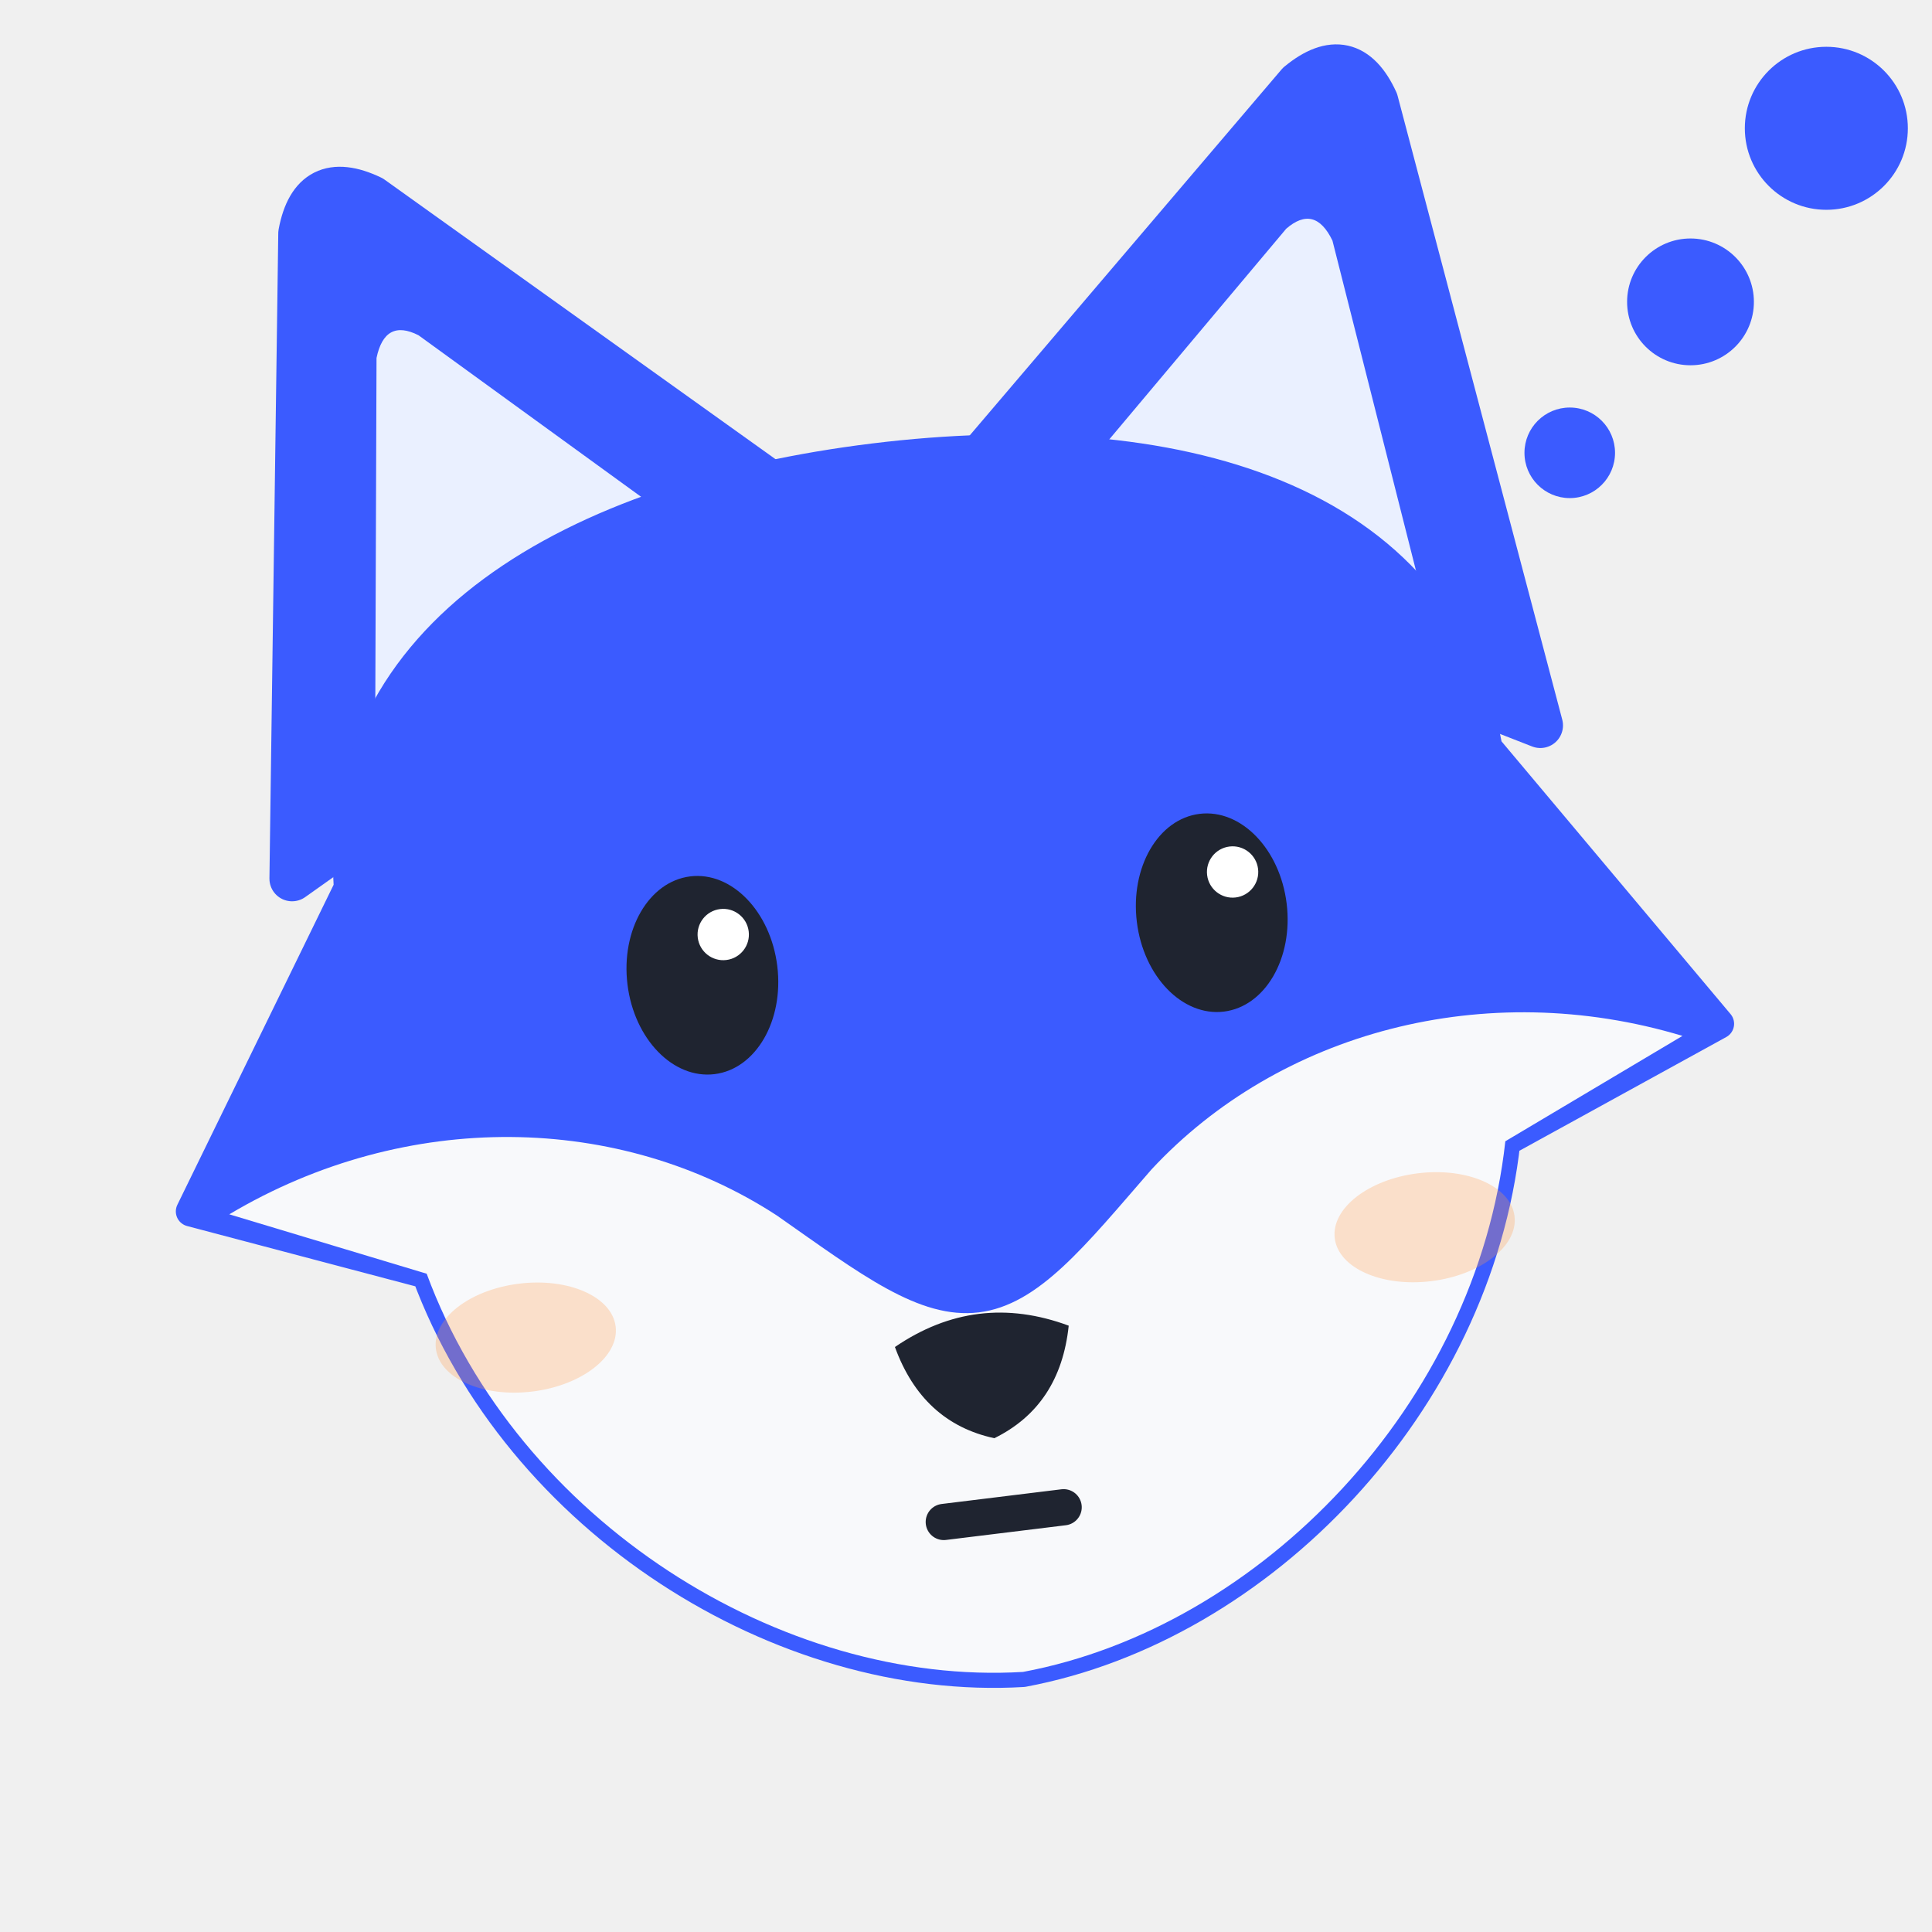
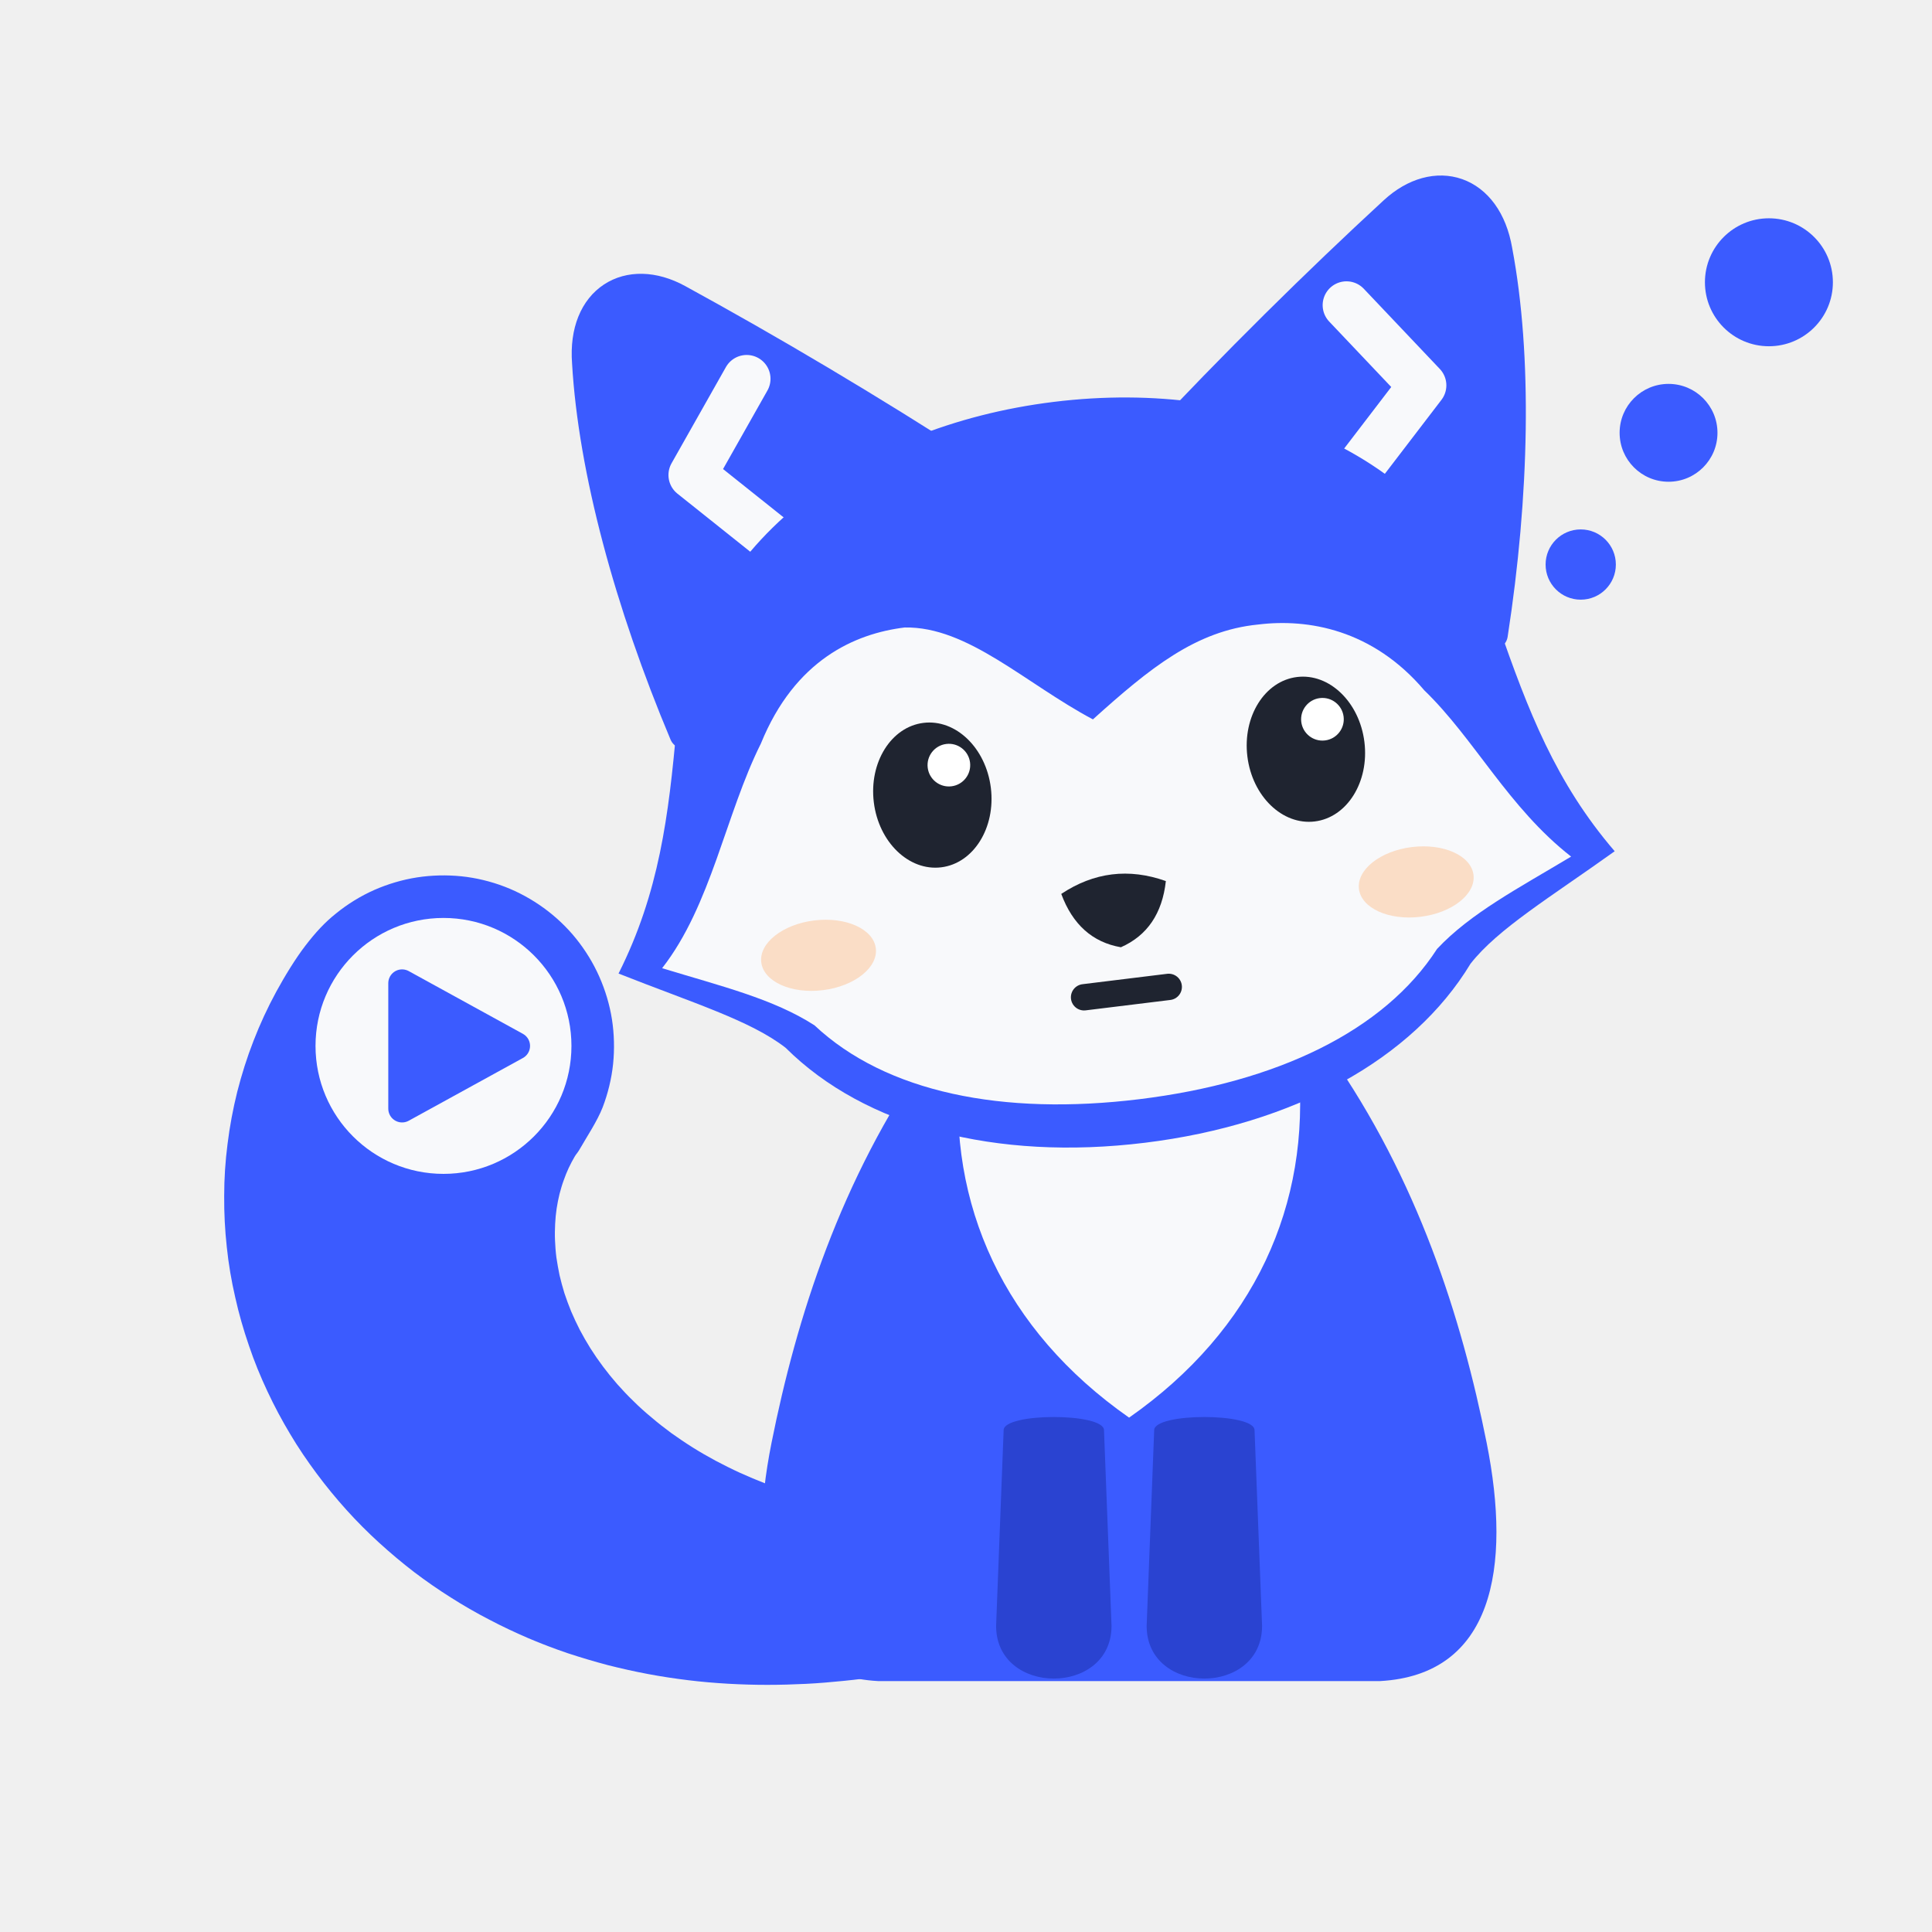
- <svg xmlns="http://www.w3.org/2000/svg" viewBox="0 0 128 128" width="256" height="256" role="img">
-   <g transform="translate(0 0) rotate(-7 64 80)">
-     <g transform="rotate(-3 40 46)">
-       <path d="M22 52 L30 10 Q31.5 6 35 8.5 L60 34 Z" fill="#3B5BFF" stroke="#3B5BFF" stroke-width="3" stroke-linejoin="round" />
-       <path d="M29 44 L33.5 19 Q34.5 16.5 36.5 18 L51 33 Z" fill="#EAF0FF" />
+ <svg xmlns="http://www.w3.org/2000/svg" viewBox="-20 -12 154 154" width="256" height="256" overflow="visible" role="img">
+   <g transform="translate(0 0) rotate(0 70 122)">
+     <path d="M64.97 108.52 C64.2 107.08 63.28 108.77 62.44 108.85 C61.6 108.94 60.75 109 59.91 109.04 C59.07 109.08 58.23 109.09 57.4 109.1 C56.56 109.1 55.73 109.08 54.91 109.04 C54.09 109 53.27 108.94 52.46 108.86 C51.65 108.79 50.84 108.69 50.05 108.57 C49.25 108.46 48.46 108.32 47.69 108.17 C46.91 108.01 46.15 107.84 45.39 107.65 C44.64 107.45 43.9 107.24 43.17 107.01 C42.45 106.78 41.73 106.53 41.04 106.26 C40.34 105.99 39.65 105.7 38.99 105.4 C38.33 105.1 37.68 104.77 37.05 104.44 C36.42 104.1 35.81 103.75 35.22 103.38 C34.63 103.01 34.06 102.62 33.51 102.23 C32.97 101.83 32.44 101.42 31.94 100.99 C31.43 100.57 30.95 100.14 30.5 99.69 C30.04 99.25 29.61 98.79 29.2 98.33 C28.8 97.87 28.41 97.39 28.06 96.92 C27.7 96.44 27.37 95.96 27.06 95.47 C26.76 94.99 26.48 94.5 26.22 94.01 C25.97 93.52 25.74 93.03 25.53 92.54 C25.33 92.05 25.15 91.56 24.99 91.08 C24.84 90.59 24.71 90.11 24.6 89.64 C24.5 89.16 24.42 88.69 24.35 88.23 C24.29 87.77 24.26 87.31 24.24 86.87 C24.22 86.43 24.23 85.99 24.25 85.57 C24.27 85.15 24.31 84.73 24.37 84.33 C24.43 83.93 24.51 83.55 24.6 83.17 C24.7 82.8 24.8 82.44 24.93 82.09 C25.05 81.75 25.18 81.42 25.33 81.1 C25.48 80.78 25.64 80.48 25.81 80.19 C25.97 79.91 25.97 80.03 26.34 79.38 C26.71 78.72 27.62 77.35 28.04 76.26 C28.46 75.16 28.75 73.97 28.87 72.81 C28.99 71.64 28.96 70.42 28.78 69.26 C28.6 68.1 28.25 66.93 27.77 65.85 C27.3 64.78 26.66 63.74 25.92 62.82 C25.19 61.91 24.3 61.07 23.35 60.38 C22.4 59.69 21.33 59.1 20.23 58.68 C19.14 58.26 17.95 57.97 16.78 57.85 C15.61 57.73 14.39 57.76 13.23 57.94 C12.07 58.12 10.9 58.47 9.83 58.94 C8.75 59.42 7.71 60.06 6.8 60.8 C5.88 61.53 5.15 62.33 4.35 63.37 C3.55 64.41 2.71 65.79 2.02 67.05 C1.33 68.32 0.72 69.64 0.21 70.96 C-0.31 72.29 -0.74 73.66 -1.09 75.03 C-1.43 76.4 -1.69 77.79 -1.86 79.17 C-2.04 80.55 -2.13 81.95 -2.13 83.32 C-2.14 84.7 -2.07 86.07 -1.92 87.42 C-1.78 88.77 -1.55 90.11 -1.25 91.41 C-0.96 92.72 -0.59 94 -0.16 95.25 C0.26 96.5 0.76 97.72 1.31 98.89 C1.86 100.07 2.47 101.21 3.13 102.31 C3.78 103.41 4.5 104.46 5.25 105.47 C6 106.48 6.8 107.45 7.63 108.37 C8.46 109.29 9.33 110.16 10.23 110.98 C11.13 111.8 12.06 112.58 13.01 113.31 C13.96 114.03 14.94 114.71 15.94 115.34 C16.93 115.97 17.95 116.56 18.98 117.09 C20 117.63 21.05 118.12 22.09 118.57 C23.14 119.02 24.2 119.42 25.26 119.78 C26.33 120.13 27.4 120.45 28.46 120.73 C29.53 121 30.6 121.24 31.67 121.44 C32.73 121.64 33.8 121.8 34.86 121.93 C35.92 122.06 36.98 122.15 38.03 122.21 C39.08 122.27 40.13 122.3 41.16 122.3 C42.2 122.3 43.23 122.27 44.25 122.22 C45.27 122.17 46.28 122.08 47.28 121.98 C48.29 121.88 49.28 121.75 50.26 121.61 C51.25 121.46 52.22 121.3 53.19 121.11 C54.15 120.93 55.11 120.73 56.05 120.52 C57 120.3 57.94 120.07 58.87 119.83 C59.79 119.59 60.71 119.34 61.63 119.08 C62.54 118.82 63.44 118.54 64.35 118.28 C65.25 118.01 66.93 119.11 67.03 117.48 C67.14 115.86 65.73 109.96 64.97 108.52 Z" fill="#3B5BFF" />
+     <circle cx="15.35" cy="71.37" r="10.2" fill="#F8F9FB" />
+     <path d="M12.05 66.37 L21.15 71.37 L12.05 76.37 L12.05 71.37 Z" fill="#3B5BFF" stroke="#3B5BFF" stroke-width="2.2" stroke-linejoin="round" />
+     <path d="M54 72 C47 82 43.5 93 41.5 103 C39.5 113 41 121.5 50 122 L90 122 C99 121.5 100.5 113 98.5 103 C96.5 93 93 82 86 72 Z" fill="#3B5BFF" />
+     <path d="M56.5 73 C55.5 84 60 94 70 101 C80 94 84.5 84 83.5 73 Z" fill="#F8F9FB" />
+     <g fill="#2A43D1">
+       <path d="M60 102 C60 100.6 68 100.6 68 102 L68.6 117.6 C68.6 123.2 59.4 123.2 59.4 117.6 Z" />
+       <path d="M72 102 C72 100.6 80 100.6 80 102 L80.6 117.6 C80.6 123.2 71.4 123.2 71.4 117.6 Z" />
    </g>
-     <g transform="rotate(3 88 46) translate(128 0) scale(-1 1)">
-       <path d="M22 52 L30 10 Q31.5 6 35 8.5 L60 34 Z" fill="#3B5BFF" stroke="#3B5BFF" stroke-width="3" stroke-linejoin="round" />
-       <path d="M29 44 L33.5 19 Q34.5 16.5 36.5 18 L51 33 Z" fill="#EAF0FF" />
+     <g transform="translate(0.59 -0.37) rotate(-7 70 74)">
+       <g transform="rotate(-3 50 32)">
+         <path d="M37 42 C34.5 31 33.5 20 34.5 11.5 C35 6.5 39 5 42.5 7.8 C49 13 56 19 63 25.5 Z" fill="#3B5BFF" stroke="#3B5BFF" stroke-width="2.4" stroke-linejoin="round" />
+         <path d="M46.8 15 L41.2 21.8 L47.2 28.6" fill="none" stroke="#F8F9FB" stroke-width="3.8" stroke-linecap="round" stroke-linejoin="round" />
+       </g>
+       <g transform="rotate(3 90 32) translate(140 0) scale(-1 1)">
+         <path d="M37 42 C34.5 31 33.5 20 34.5 11.5 C35 6.5 39 5 42.5 7.8 C49 13 56 19 63 25.5 Z" fill="#3B5BFF" stroke="#3B5BFF" stroke-width="2.4" stroke-linejoin="round" />
+         <path d="M46.8 15 L41.2 21.8 L47.2 28.6" fill="none" stroke="#F8F9FB" stroke-width="3.8" stroke-linecap="round" stroke-linejoin="round" />
+       </g>
+       <path d="M70 20 C86 20 100 28 103 42 C104.5 49 106 55 110 61 C104.5 64 100 66 97.5 68.5 C92 75.5 82 79.5 70 79.5 C58 79.5 48 75.5 42.5 68.5 C40 66 35.5 64 30 61 C34 55 35.5 49 37 42 C40 28 54 20 70 20 Z" fill="#3B5BFF" />
+       <path d="M33.5 61 C38 56.5 40 49.46 43.5 44.18 C47 37.9 52 36.4 56 36.4 C61 36.92 65 42 70 45.5 C75 42 79 39.48 84 39.6 C88 39.6 93 41.1 96.5 46.42 C100 50.74 102 56.5 106.5 61 C102 63 98 64.5 95 67 C90 73 81 76 70 76 C59 76 50 73 45 67 C42 64.5 38 63 33.5 61 Z" fill="#F8F9FB" />
+       <g fill="#FF9A4A" opacity="0.3">
+         <ellipse cx="46" cy="61.5" rx="4.6" ry="2.8" />
+         <ellipse cx="94" cy="61.5" rx="4.6" ry="2.8" />
+       </g>
+       <ellipse cx="56.56" cy="49.93" rx="4.7" ry="5.8" fill="#1F2430" />
+       <circle cx="58.16" cy="47.72" r="1.7" fill="#FFFFFF" />
+       <ellipse cx="86.56" cy="49.93" rx="4.7" ry="5.8" fill="#1F2430" />
+       <circle cx="88.16" cy="47.72" r="1.7" fill="#FFFFFF" />
+       <path d="M65.8 59 Q70 56.9 74.2 59 Q73.3 62.8 70 63.8 Q66.7 62.8 65.8 59 Z" fill="#1F2430" />
+       <path d="M66.6 67.4 L73.4 67.4" fill="none" stroke="#1F2430" stroke-width="2.1" stroke-linecap="round" stroke-linejoin="round" />
    </g>
-     <path d="M26 54 C27 37 44 30 64 30 C84 30 101 37 102 54 L115 74 L100 80 C96 97 80 110 64 111 C48 110 32 97 28 80 L13 74 Z" fill="#3B5BFF" stroke="#3B5BFF" stroke-width="2" stroke-linejoin="round" />
-     <path d="M15.5 74.5 L28 80 C32 97 48 110 64 111 C80 110 96 97 100 80 L112.5 74.5 C100 69 86 71 76.5 79 C71.5 83.5 68 87 64 87 C60 87 56.5 83.5 51.5 79 C42 71 28 69 15.5 74.5 Z" fill="#F8F9FB" />
-     <g fill="#FF9A4A" opacity="0.28">
-       <ellipse cx="34" cy="85" rx="6" ry="3.6" />
-       <ellipse cx="94" cy="85" rx="6" ry="3.6" />
-     </g>
-     <ellipse cx="48.54" cy="62.6" rx="5" ry="6.6" fill="#1F2430" />
-     <circle cx="50.24" cy="60.09" r="1.7" fill="#FFFFFF" />
-     <ellipse cx="82.54" cy="62.6" rx="5" ry="6.6" fill="#1F2430" />
-     <circle cx="84.24" cy="60.09" r="1.7" fill="#FFFFFF" />
-     <path d="M58.2 88.6 Q64 85.6 69.8 88.6 Q68.6 93.8 64 95.4 Q59.4 93.8 58.2 88.6 Z" fill="#1F2430" />
-     <path d="M60 100.5 L68 100.5" fill="none" stroke="#1F2430" stroke-width="2.4" stroke-linecap="round" stroke-linejoin="round" />
  </g>
  <g fill="#3B5BFF">
-     <circle cx="104" cy="30" r="3" />
-     <circle cx="112" cy="20" r="4.2" />
-     <circle cx="121" cy="8.5" r="5.4" />
+     <circle cx="106" cy="33" r="2.8" />
+     <circle cx="113" cy="22.5" r="3.9" />
+     <circle cx="121" cy="10.5" r="5.1" />
  </g>
</svg>
